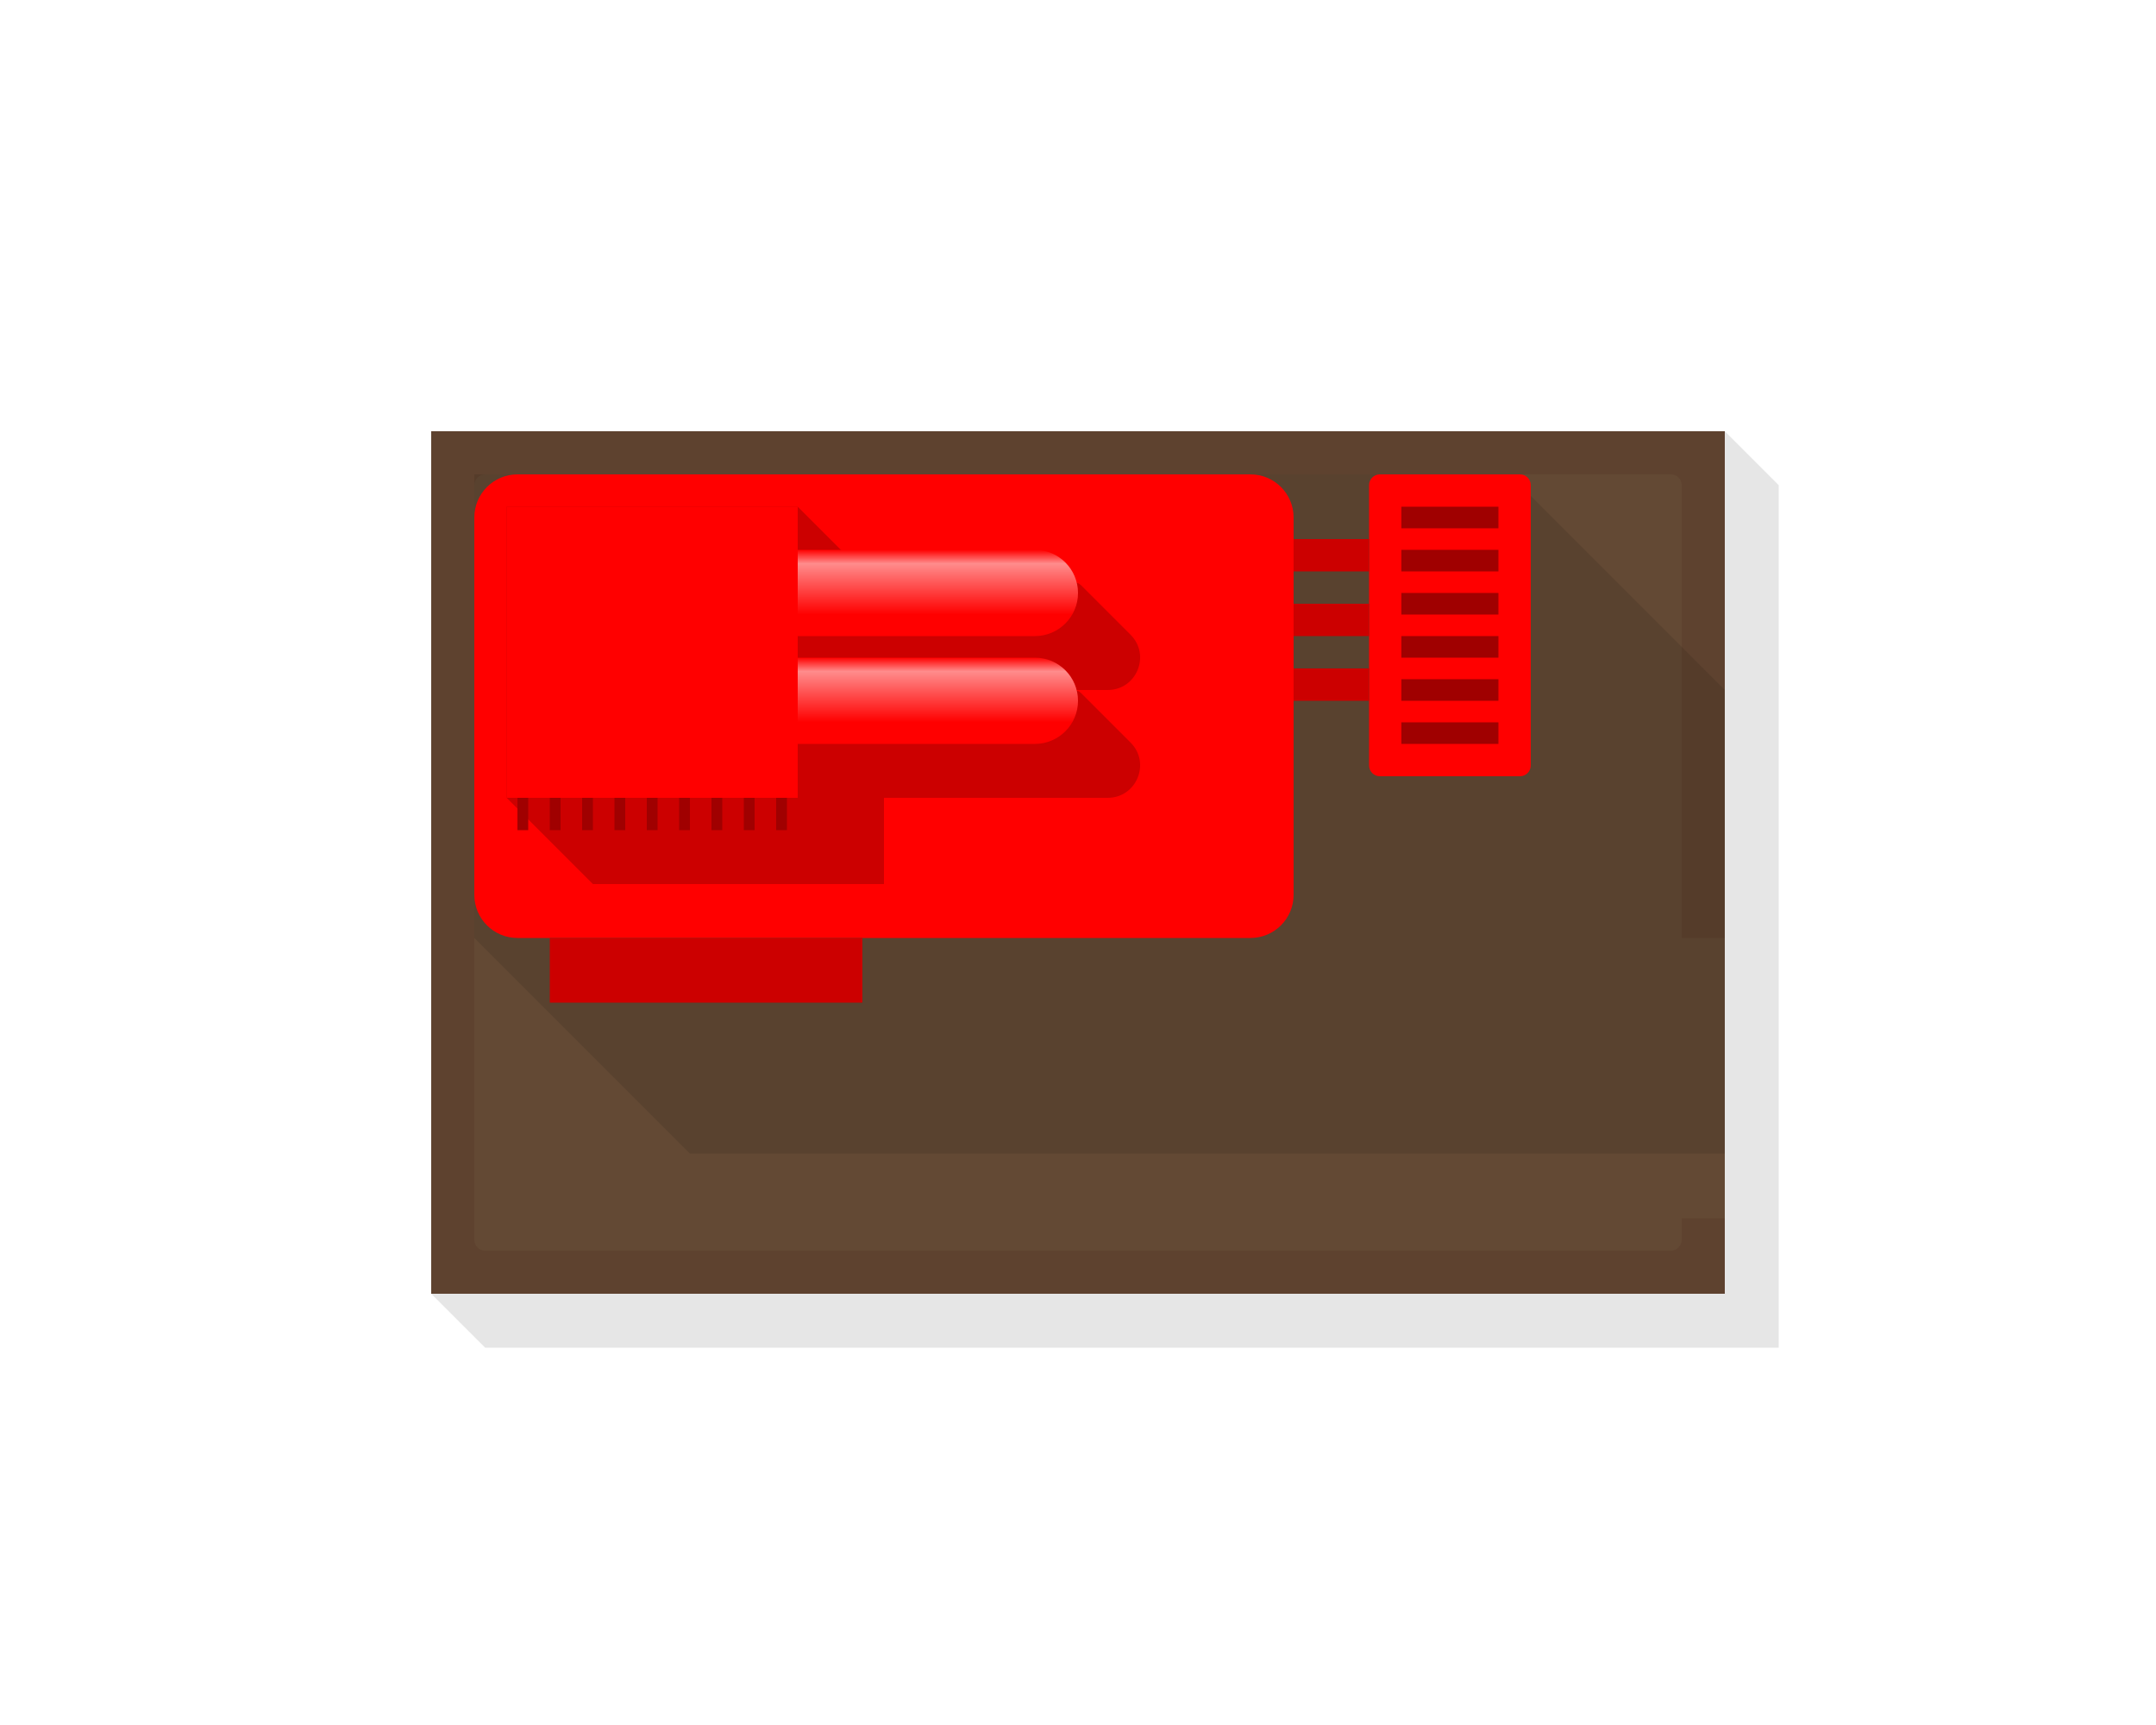
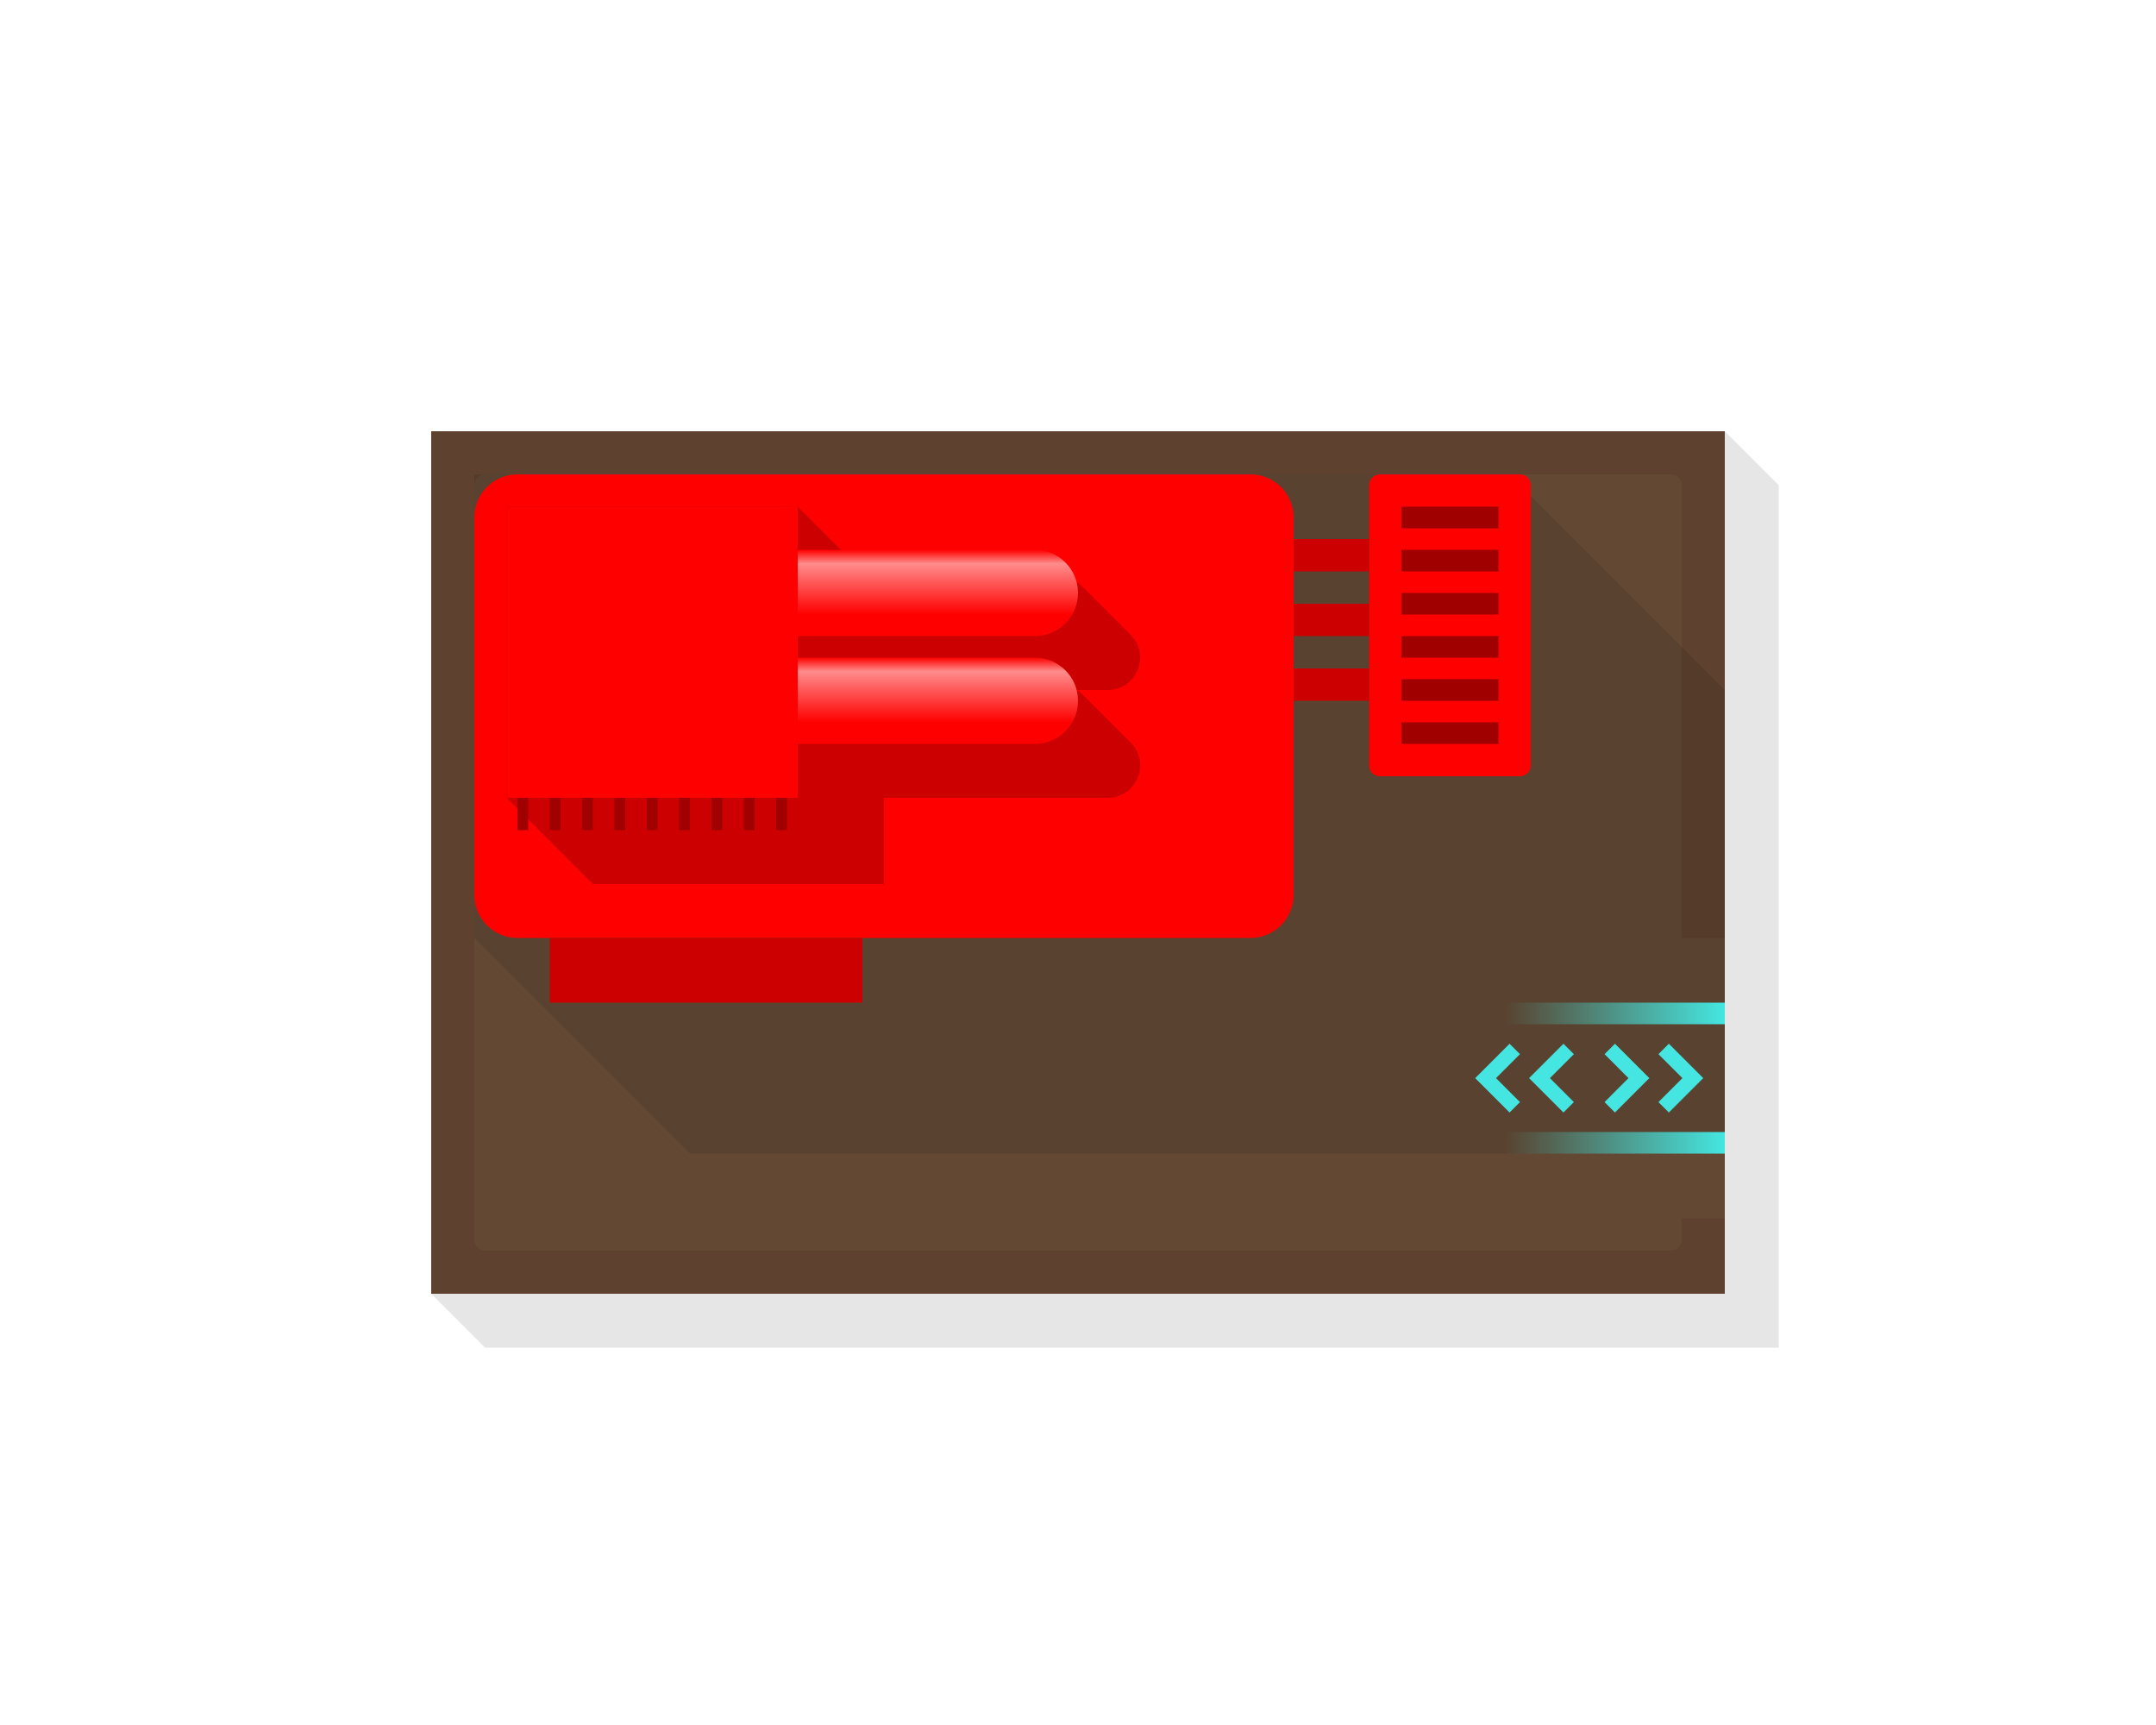
<svg xmlns="http://www.w3.org/2000/svg" width="200" height="160" viewBox="0 0 200 160" fill="none">
  <g id="Factory-Right">
    <rect id="PinPlacement" x="48.5" y="48.5" width="24" height="24" stroke="black" />
    <g id="Ground">
      <rect id="Fill" x="40" y="40" width="120" height="80" fill="#5E422F" />
      <rect id="Entrance" x="153" y="87" width="7" height="26" fill="#634934" />
      <rect id="Parking" x="44" y="44" width="112" height="72" rx="1" fill="#634934" />
+     </g>
+     <g id="Entry">
+       <rect id="Rectangle 9" x="160" y="107" width="36" height="2" transform="rotate(180 160 107)" fill="url(#paint0_linear_103_558)" />
+       <rect id="Rectangle 10" x="160" y="95" width="36" height="2" transform="rotate(180 160 95)" fill="url(#paint1_linear_103_558)" />
+       <path id="Subtract" d="M153.844 102.223L156.066 100L153.844 97.777L154.811 96.811L158 100L154.811 103.189L153.844 102.223Z" fill="#4CFFF9" />
+       <path id="Subtract_2" d="M148.844 102.223L151.066 100L148.844 97.777L149.811 96.811L153 100L149.811 103.189L148.844 102.223Z" fill="#4CFFF9" />
+       <path id="Subtract_3" d="M146 97.777L143.777 100L146 102.223L145.033 103.189L141.844 100L145.033 96.811L146 97.777Z" fill="#4CFFF9" />
+       <path id="Subtract_4" d="M141 97.777L138.777 100L141 102.223L140.033 103.189L136.844 100L140.033 96.811L141 97.777Z" fill="#4CFFF9" />
    </g>
    <g id="Shadows">
      <path id="Shadow" d="M45 125H165V45L160 40V120H40L45 125Z" fill="black" fill-opacity="0.1" />
      <path id="Shadow_2" d="M160 64V107H64L44 87V44H140L160 64Z" fill="black" fill-opacity="0.1" />
    </g>
    <g id="Building">
      <rect id="RoofMain" x="44" y="44" width="76" height="43" rx="4" fill="#FF0000" />
      <path id="RoofShadow" d="M82 55V82H55L47 74V47H74L82 55Z" fill="#CC0000" />
      <rect id="RoofMain_2" x="47" y="47" width="27" height="27" fill="#FF0000" />
      <rect id="RoofShadow_2" x="51" y="87" width="29" height="6" fill="#CC0000" />
      <rect id="RoofMain_3" x="127" y="44" width="15" height="28" rx="1" fill="#FF0000" />
      <path id="RoofShadow_3" d="M100.293 64.293C100.105 64.105 99.851 64 99.586 64H74V74H102.757C105.43 74 106.769 70.769 104.879 68.879L100.293 64.293Z" fill="#CC0000" />
      <path id="RoofShadow_4" d="M100.293 54.293C100.105 54.105 99.851 54 99.586 54H74V64H102.757C105.43 64 106.769 60.769 104.879 58.879L100.293 54.293Z" fill="#CC0000" />
      <path id="RoofMain_4" d="M100 55C100 52.791 98.209 51 96 51H74V59H96C98.209 59 100 57.209 100 55Z" fill="#FF0000" />
      <path id="RoofMain_5" d="M100 65C100 62.791 98.209 61 96 61H74V69H96C98.209 69 100 67.209 100 65Z" fill="#FF0000" />
-       <path id="Gradient" d="M100 65C100 62.791 98.209 61 96 61H74V69H96C98.209 69 100 67.209 100 65Z" fill="url(#paint0_linear_103_558)" />
-       <path id="Gradient_2" d="M100 55C100 52.791 98.209 51 96 51H74V59H96C98.209 59 100 57.209 100 55Z" fill="url(#paint1_linear_103_558)" />
+       <path id="Gradient" d="M100 65C100 62.791 98.209 61 96 61H74V69H96C98.209 69 100 67.209 100 65Z" fill="url(#paint2_linear_103_558)" />
+       <path id="Gradient_2" d="M100 55C100 52.791 98.209 51 96 51H74V59H96C98.209 59 100 57.209 100 55Z" fill="url(#paint3_linear_103_558)" />
      <rect id="RoofShadow_5" x="120" y="50" width="7" height="3" fill="#CC0000" />
      <rect id="RoofShadow_6" x="120" y="56" width="7" height="3" fill="#CC0000" />
      <rect id="RoofShadow_7" x="120" y="62" width="7" height="3" fill="#CC0000" />
      <g id="RoofDarkest">
        <path d="M49 77H48V74H49V77Z" fill="#A00000" />
        <path d="M52 77H51V74H52V77Z" fill="#A00000" />
        <path d="M55 77H54V74H55V77Z" fill="#A00000" />
        <path d="M58 77H57V74H58V77Z" fill="#A00000" />
        <path d="M61 77H60V74H61V77Z" fill="#A00000" />
        <path d="M64 77H63V74H64V77Z" fill="#A00000" />
        <path d="M67 77H66V74H67V77Z" fill="#A00000" />
        <path d="M70 77H69V74H70V77Z" fill="#A00000" />
        <path d="M73 77H72V74H73V77Z" fill="#A00000" />
      </g>
    </g>
    <g id="Pins">
      <rect id="Pin_1" x="130" y="67" width="9" height="2" fill="#A00000" />
      <rect id="Pin_2" x="130" y="63" width="9" height="2" fill="#A00000" />
      <rect id="Pin_3" x="130" y="59" width="9" height="2" fill="#A00000" />
      <rect id="Pin_4" x="130" y="55" width="9" height="2" fill="#A00000" />
      <rect id="Pin_5" x="130" y="51" width="9" height="2" fill="#A00000" />
      <rect id="Pin_6" x="130" y="47" width="9" height="2" fill="#A00000" />
    </g>
  </g>
  <defs>
-     <linearGradient id="paint0_linear_103_558" x1="87" y1="61" x2="87" y2="69" gradientUnits="userSpaceOnUse">
+     <linearGradient id="paint0_linear_103_558" x1="160" y1="108" x2="196" y2="108" gradientUnits="userSpaceOnUse">
+       <stop stop-color="#4CFFF9" />
+       <stop offset="0.567" stop-color="#4CFFF9" stop-opacity="0" />
+     </linearGradient>
+     <linearGradient id="paint1_linear_103_558" x1="160" y1="96" x2="196" y2="96" gradientUnits="userSpaceOnUse">
+       <stop stop-color="#4CFFF9" />
+       <stop offset="0.567" stop-color="#4CFFF9" stop-opacity="0" />
+     </linearGradient>
+     <linearGradient id="paint2_linear_103_558" x1="87" y1="61" x2="87" y2="69" gradientUnits="userSpaceOnUse">
      <stop stop-color="white" stop-opacity="0" />
      <stop offset="0.159" stop-color="white" stop-opacity="0.55" />
      <stop offset="0.75" stop-color="white" stop-opacity="0" />
    </linearGradient>
-     <linearGradient id="paint1_linear_103_558" x1="87" y1="51" x2="87" y2="59" gradientUnits="userSpaceOnUse">
+     <linearGradient id="paint3_linear_103_558" x1="87" y1="51" x2="87" y2="59" gradientUnits="userSpaceOnUse">
      <stop stop-color="white" stop-opacity="0" />
      <stop offset="0.159" stop-color="white" stop-opacity="0.55" />
      <stop offset="0.75" stop-color="white" stop-opacity="0" />
    </linearGradient>
  </defs>
</svg>
